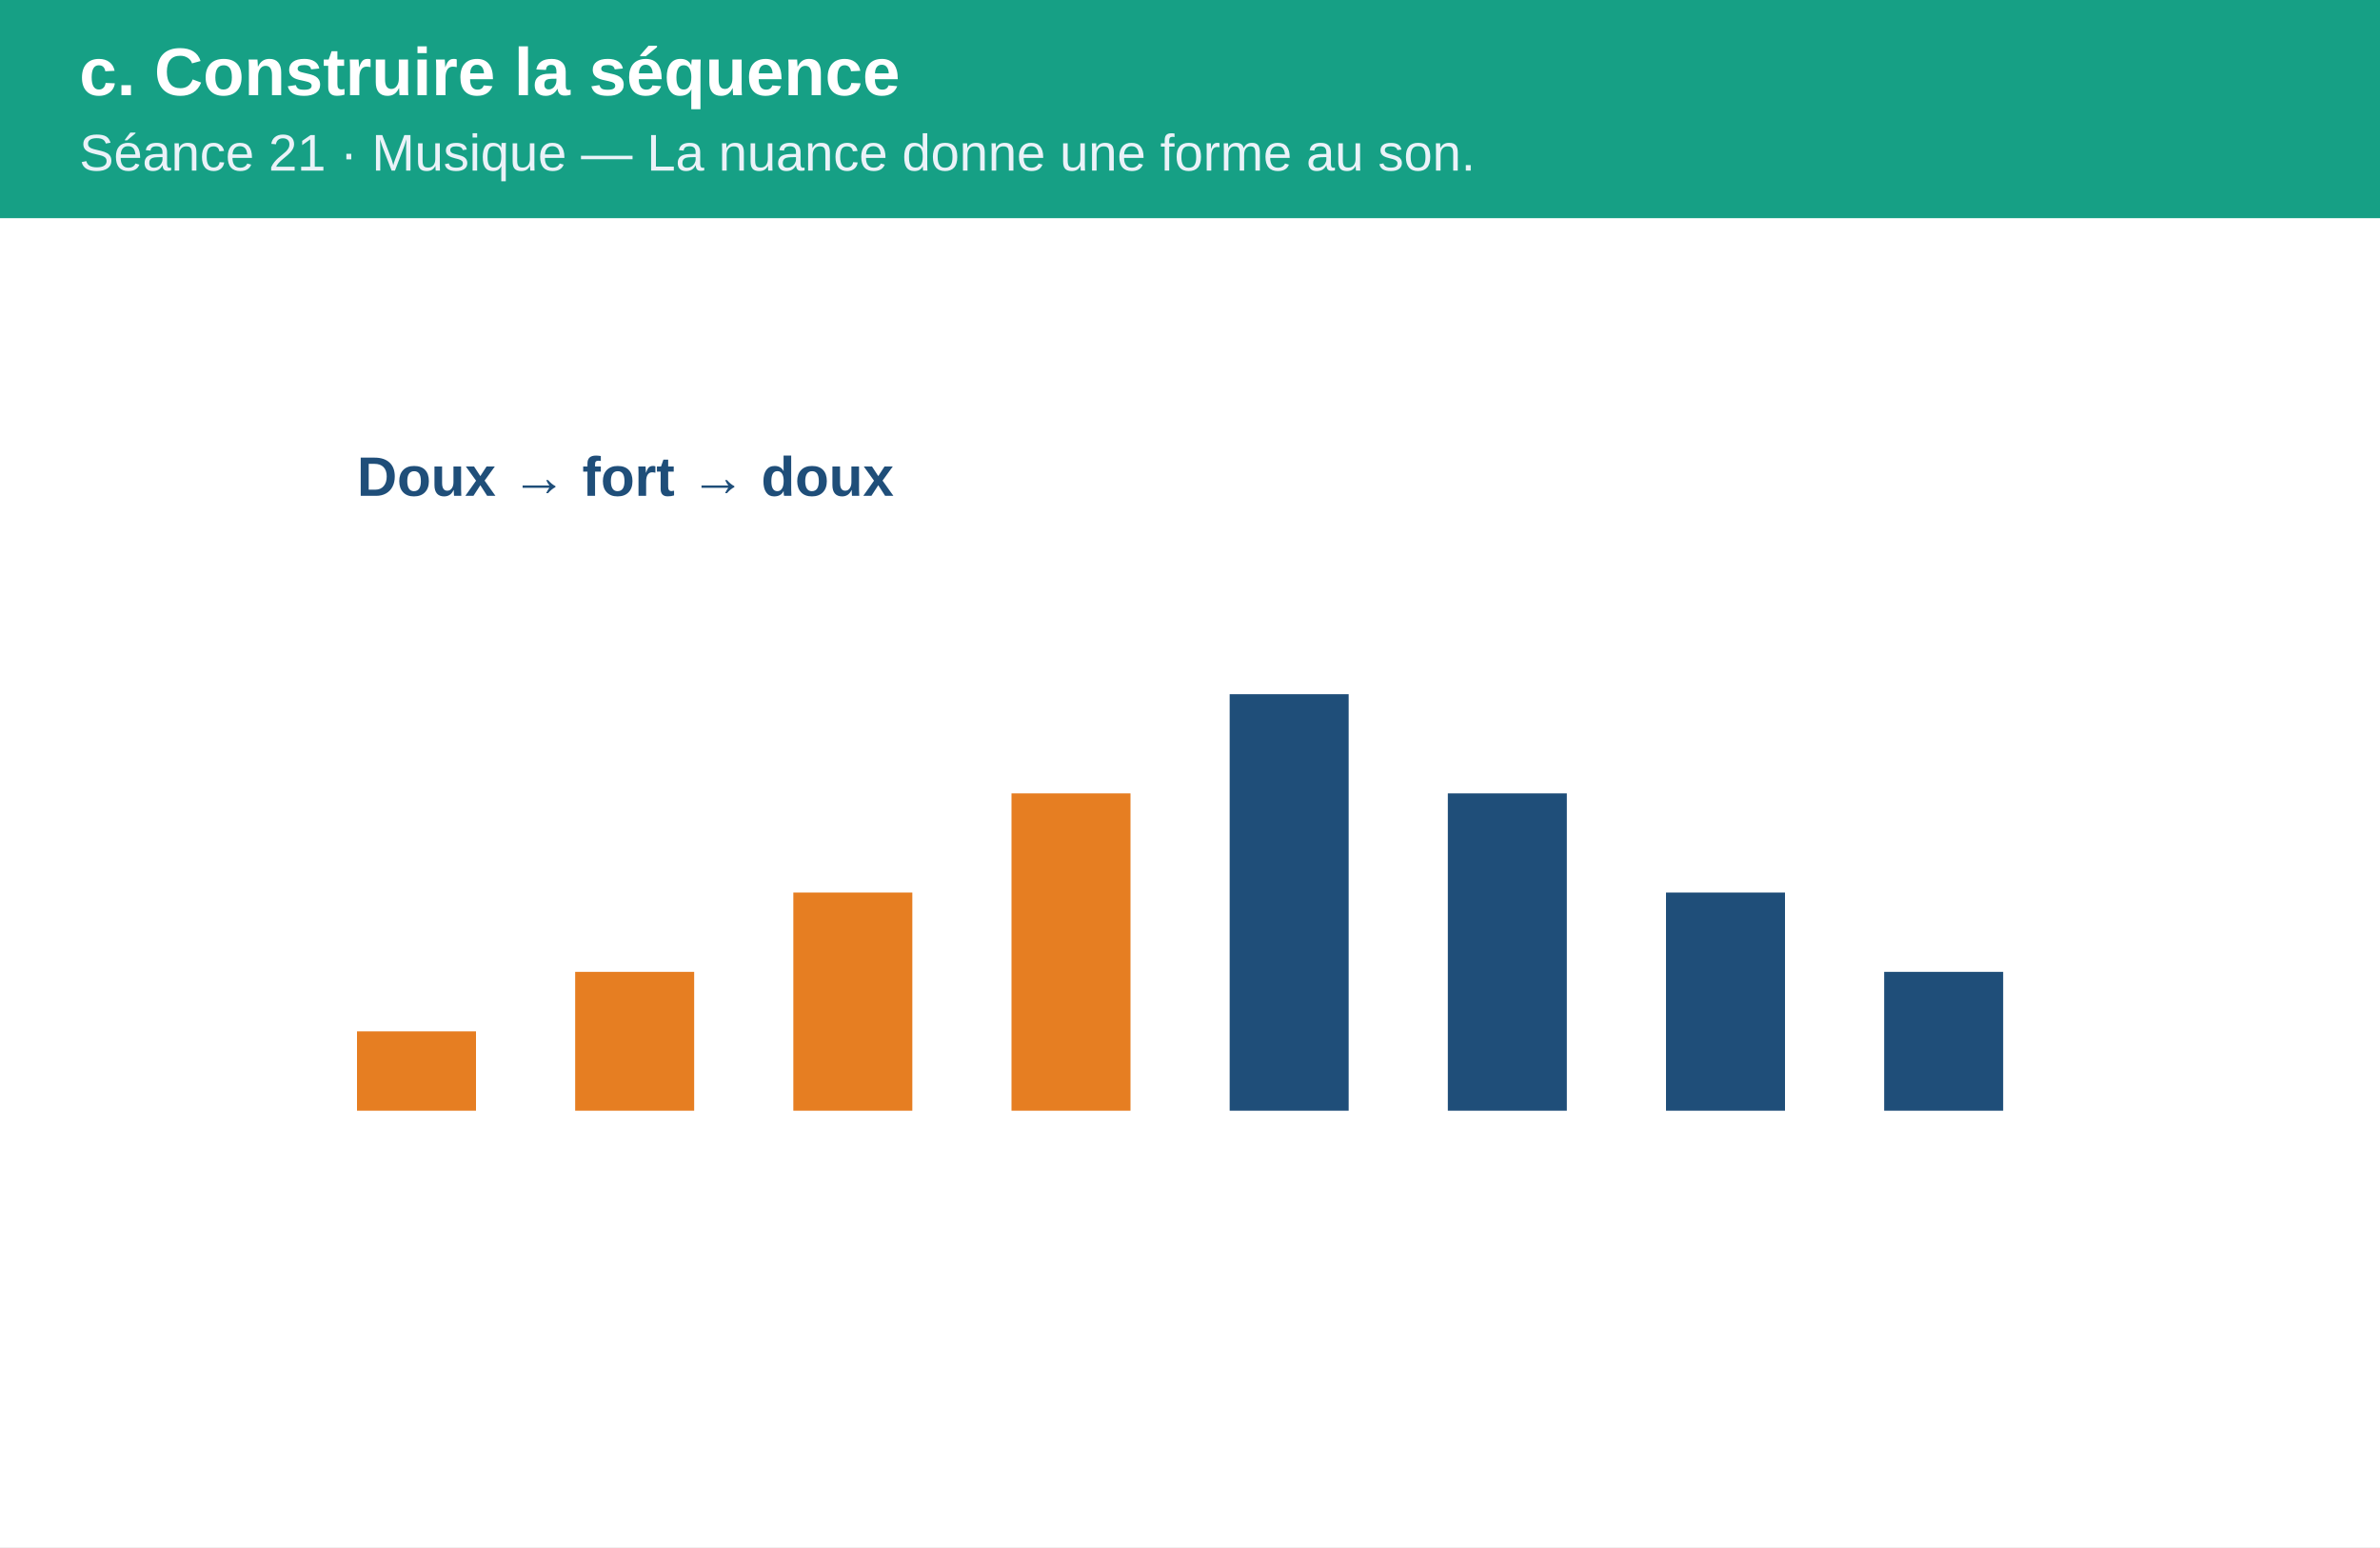
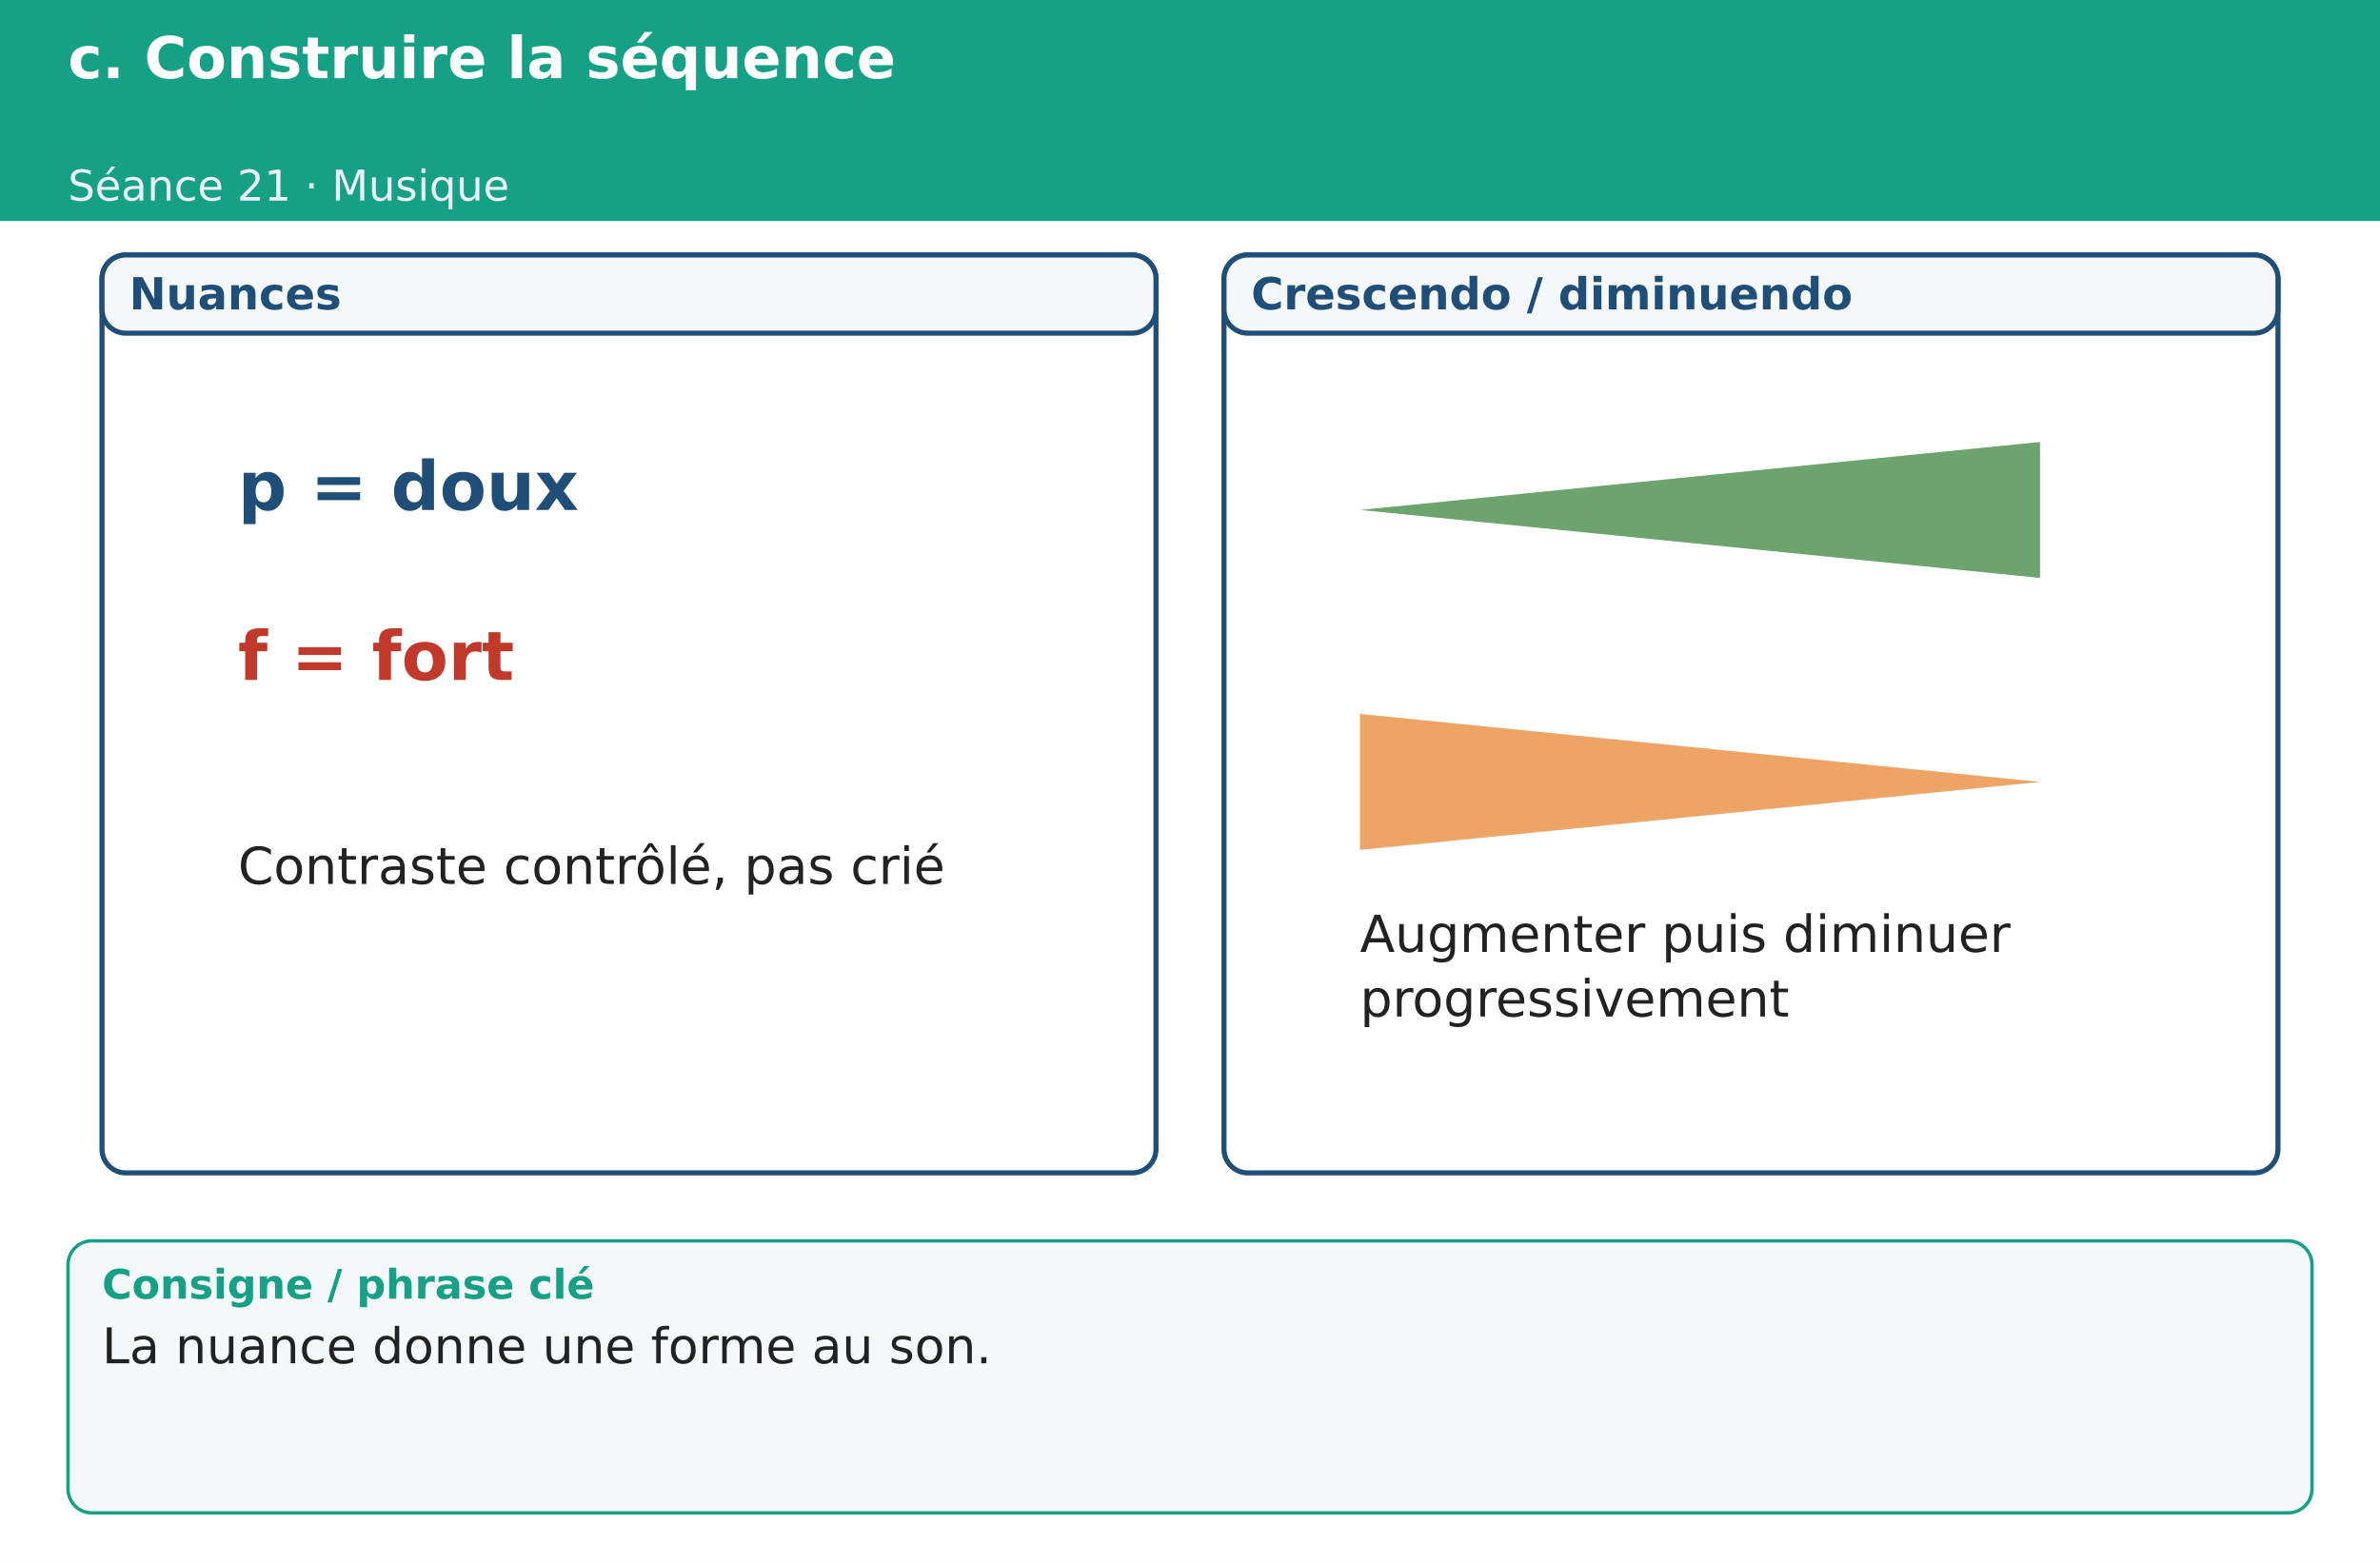
- <svg xmlns="http://www.w3.org/2000/svg" width="1200" height="780" viewBox="0 0 1200 780">
+ <svg xmlns="http://www.w3.org/2000/svg" width="1400" height="920" viewBox="0 0 1400 920">
  <defs>
    <marker id="arr" markerWidth="10" markerHeight="10" refX="8" refY="3" orient="auto">
      <path d="M0,0 L0,6 L9,3 z" fill="#C0392B" />
    </marker>
  </defs>
-   <rect width="1200" height="780" fill="#fff" />
-   <rect x="0" y="0" width="1200" height="110" fill="#16A085" />
-   <text x="40" y="48" font-family="Arial" font-size="34" font-weight="700" fill="#fff">c. Construire la séquence</text>
-   <text x="40" y="86" font-family="Arial" font-size="26" fill="#EAF2F8">Séance 21 · Musique — La nuance donne une forme au son.</text>
-   <rect x="180" y="520" width="60" height="40" fill="#E67E22" />
-   <rect x="290" y="490" width="60" height="70" fill="#E67E22" />
-   <rect x="400" y="450" width="60" height="110" fill="#E67E22" />
-   <rect x="510" y="400" width="60" height="160" fill="#E67E22" />
-   <rect x="620" y="350" width="60" height="210" fill="#1F4E79" />
-   <rect x="730" y="400" width="60" height="160" fill="#1F4E79" />
-   <rect x="840" y="450" width="60" height="110" fill="#1F4E79" />
-   <rect x="950" y="490" width="60" height="70" fill="#1F4E79" />
-   <text x="180" y="250" font-family="Arial, sans-serif" font-size="28" font-weight="700" fill="#1F4E79" text-anchor="start">Doux → fort → doux</text>
+   <rect width="1400" height="920" fill="#fff" />
+   <rect width="1400" height="130" fill="#16A085" />
+   <text x="40" y="46" font-family="DejaVu Sans, Arial" font-size="34" font-weight="700" fill="#fff">c. Construire la séquence</text>
+   <text x="40" y="118" font-family="DejaVu Sans, Arial" font-size="25" fill="#EAF2F8">Séance 21 · Musique</text>
+   <rect x="60" y="150" width="620" height="540" rx="14" fill="#fff" stroke="#1F4E79" stroke-width="3" />
+   <rect x="60" y="150" width="620" height="46" rx="14" fill="#F4F8FB" stroke="#1F4E79" stroke-width="3" />
+   <text x="76" y="182" font-family="DejaVu Sans, Arial, sans-serif" font-size="26" font-weight="700" fill="#1F4E79" text-anchor="start">Nuances</text>
+   <text x="140" y="300" font-family="DejaVu Sans, Arial, sans-serif" font-size="40" font-weight="700" fill="#1F4E79" text-anchor="start">p = doux</text>
+   <text x="140" y="400" font-family="DejaVu Sans, Arial, sans-serif" font-size="40" font-weight="700" fill="#C0392B" text-anchor="start">f = fort</text>
+   <text x="140" y="520" font-family="DejaVu Sans, Arial, sans-serif" font-size="30" font-weight="400" fill="#222" text-anchor="start">Contraste contrôlé, pas crié</text>
+   <rect x="720" y="150" width="620" height="540" rx="14" fill="#fff" stroke="#1F4E79" stroke-width="3" />
+   <rect x="720" y="150" width="620" height="46" rx="14" fill="#F4F8FB" stroke="#1F4E79" stroke-width="3" />
+   <text x="736" y="182" font-family="DejaVu Sans, Arial, sans-serif" font-size="26" font-weight="700" fill="#1F4E79" text-anchor="start">Crescendo / diminuendo</text>
+   <path d="M800 300 L1200 260 L1200 340 Z" fill="#2E7D32" opacity="0.7" />
+   <path d="M800 460 L1200 420 L1200 500 Z" fill="#E67E22" opacity="0.7" transform="rotate(180 1000 460)" />
+   <text x="800" y="560" font-family="DejaVu Sans, Arial, sans-serif" font-size="30" font-weight="400" fill="#222" text-anchor="start">Augmenter puis diminuer</text>
+   <text x="800" y="598" font-family="DejaVu Sans, Arial, sans-serif" font-size="30" font-weight="400" fill="#222" text-anchor="start">progressivement</text>
+   <rect x="40" y="730" width="1320" height="160" rx="14" fill="#F4F8FB" stroke="#16A085" stroke-width="2" />
+   <text x="60" y="764" font-family="DejaVu Sans, Arial" font-size="24" font-weight="700" fill="#16A085">Consigne / phrase clé</text>
+   <text x="60" y="802" font-family="DejaVu Sans, Arial" font-size="29" fill="#222">La nuance donne une forme au son.</text>
</svg>
